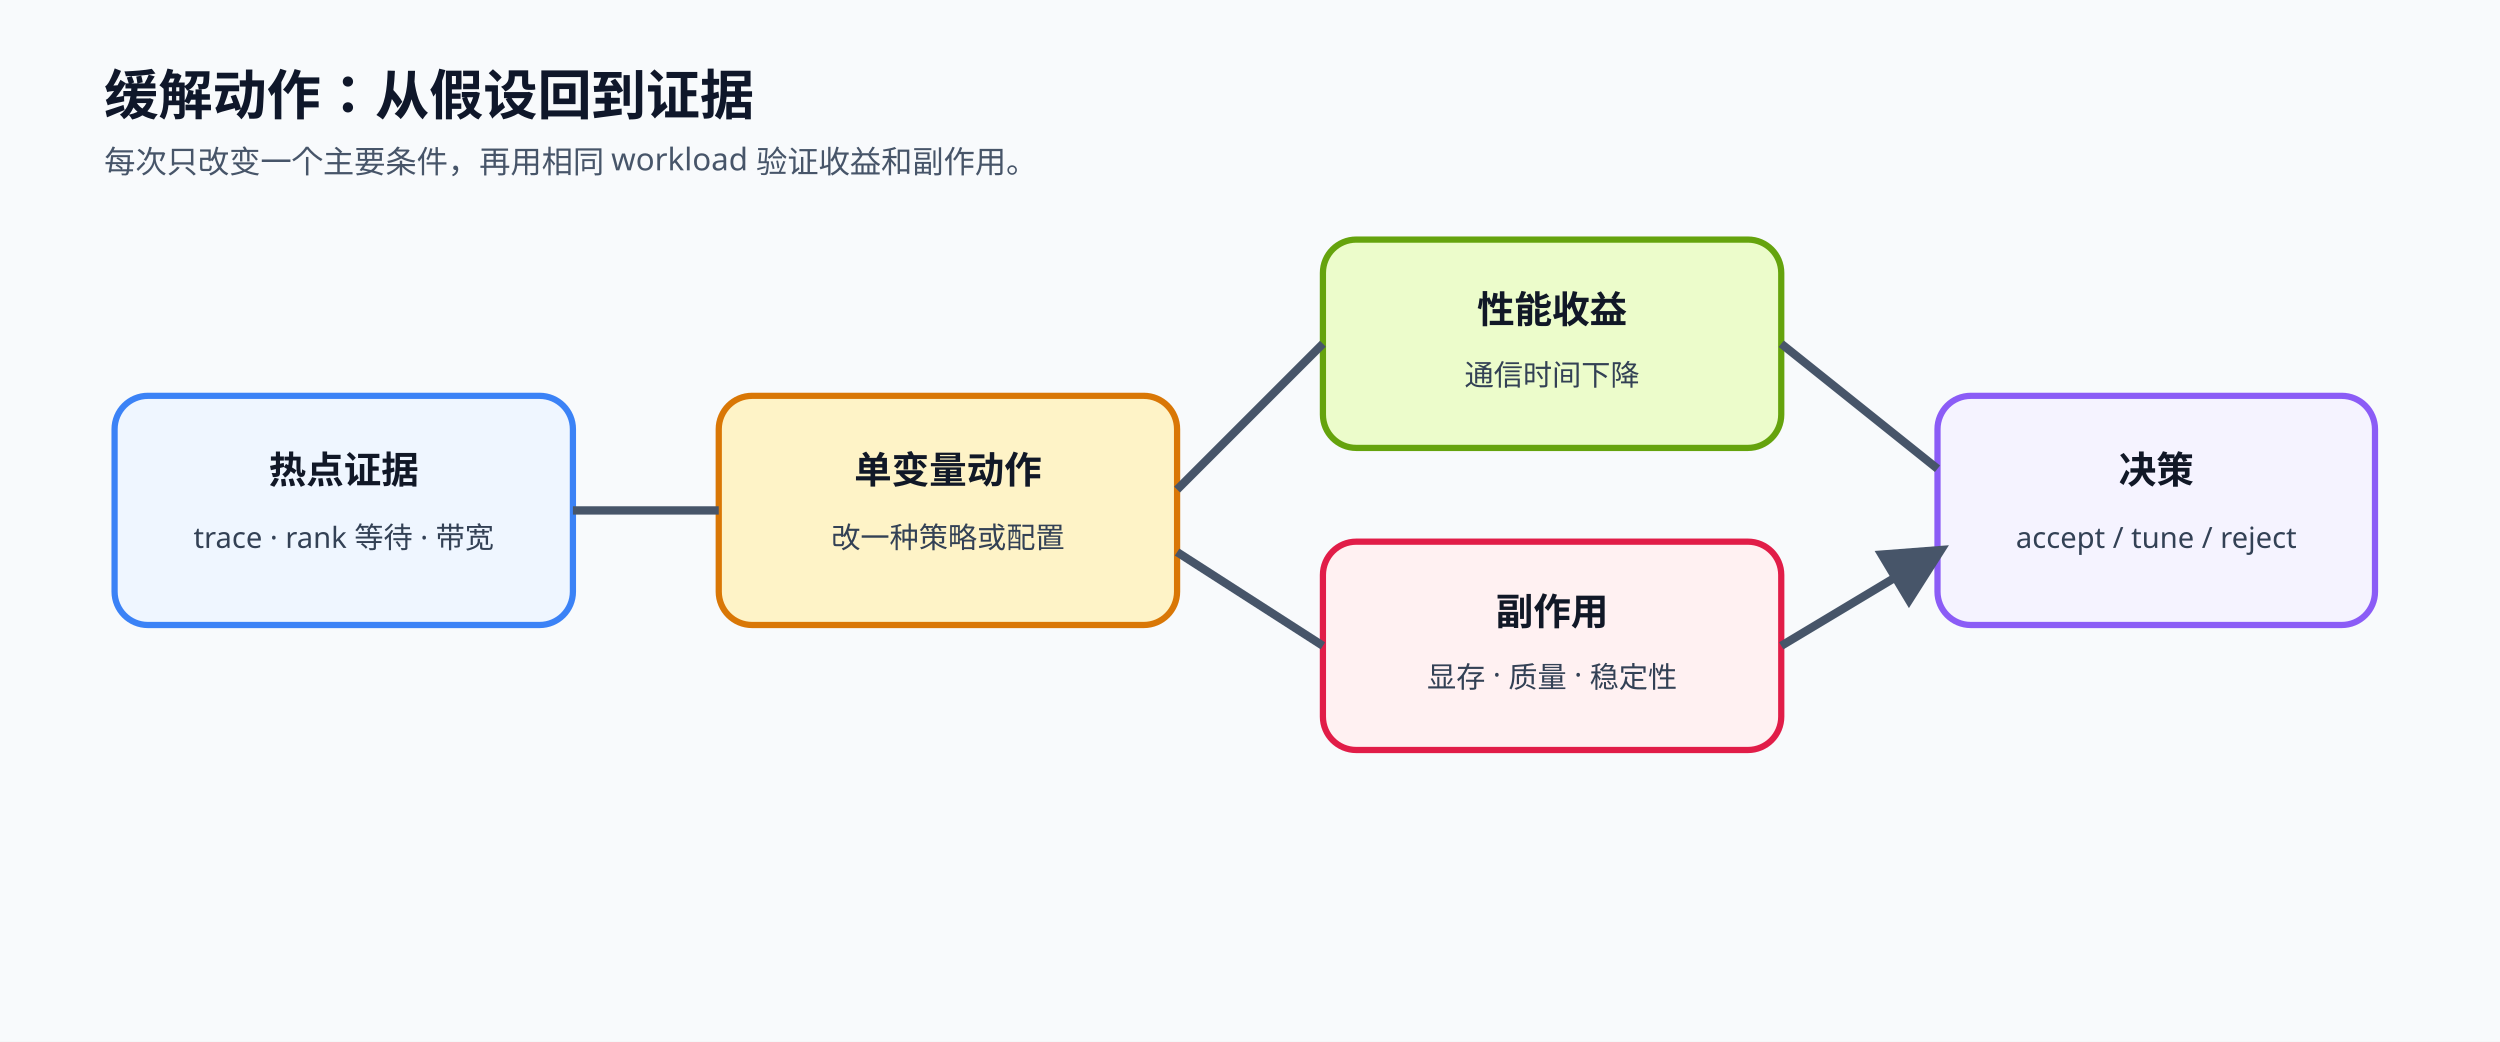
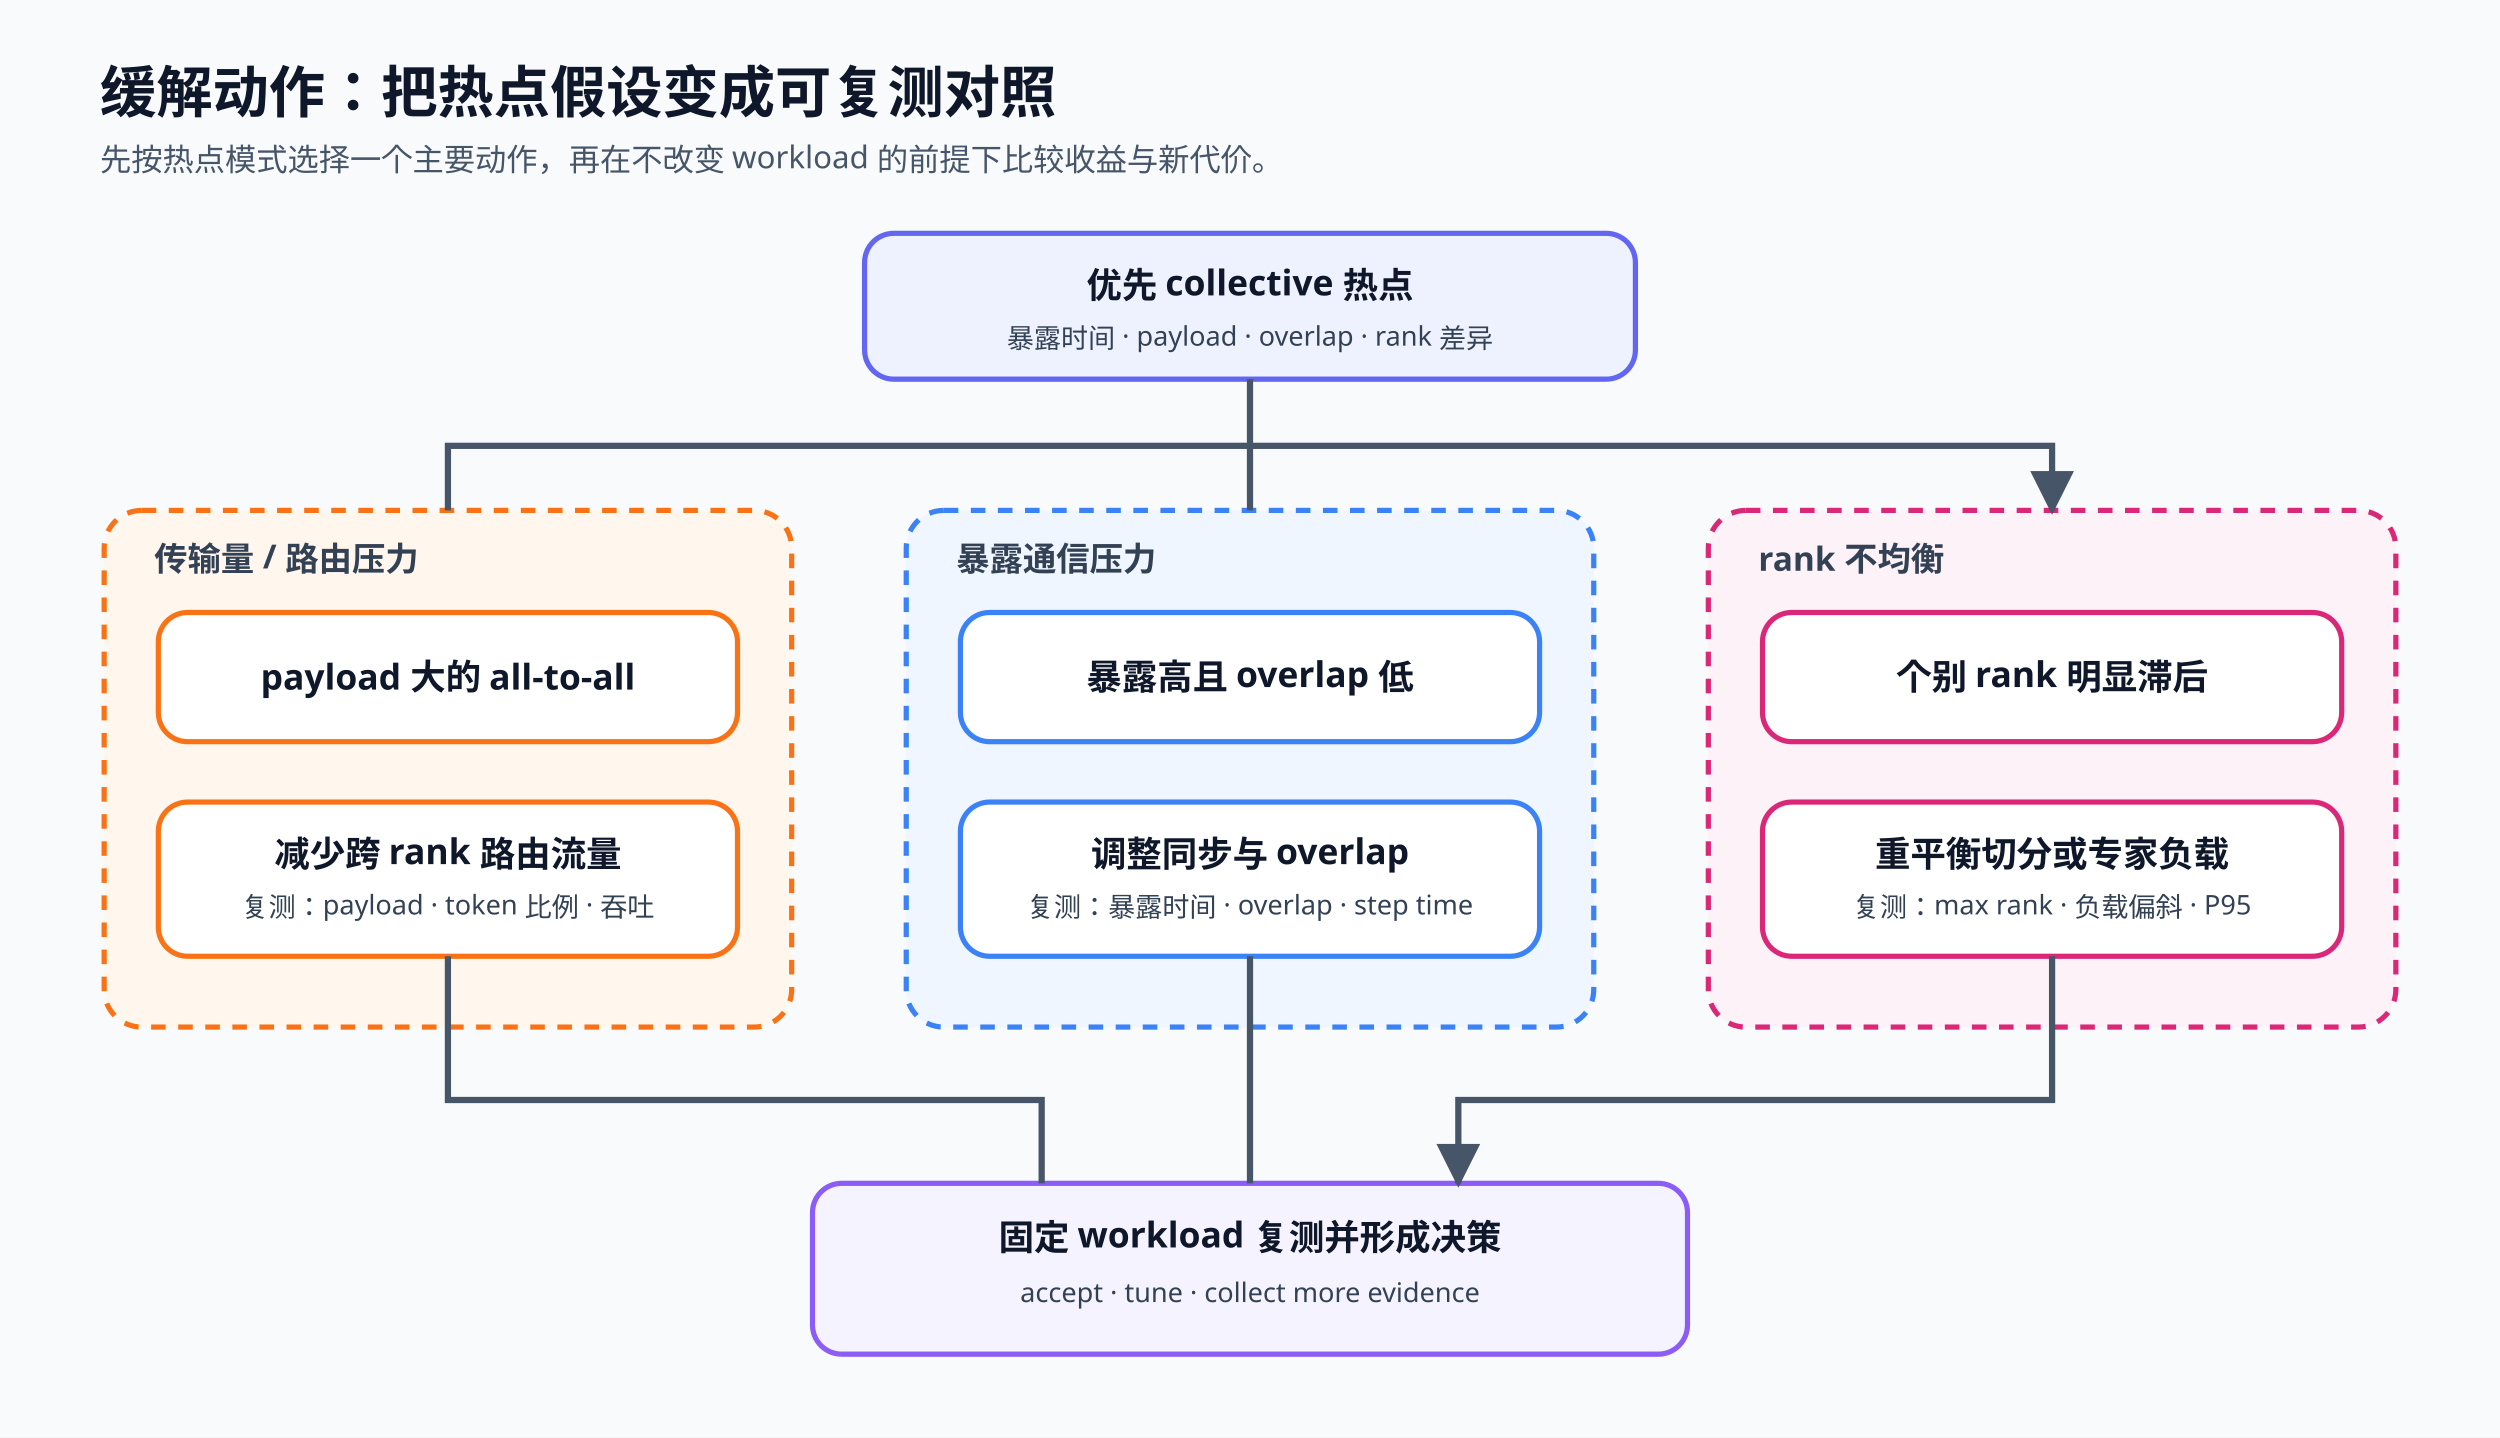
- <svg xmlns="http://www.w3.org/2000/svg" viewBox="0 0 1200 500" role="img" aria-labelledby="t d">
+ <svg xmlns="http://www.w3.org/2000/svg" viewBox="0 0 1200 690" role="img" aria-labelledby="title desc">
  <defs>
-     <marker id="a" viewBox="0 0 10 10" refX="8" refY="5" markerWidth="8" markerHeight="8" orient="auto">
+     <marker id="arrow" viewBox="0 0 10 10" refX="9" refY="5" markerWidth="7" markerHeight="7" orient="auto">
      <path d="M0 0L10 5L0 10Z" fill="#475569" />
    </marker>
-     <style>.h{font:700 26px "Noto Sans SC","Microsoft YaHei",sans-serif;fill:#0f172a}.s{font:500 15px "Noto Sans SC","Microsoft YaHei",sans-serif;fill:#475569}.l{font:700 18px "Noto Sans SC","Microsoft YaHei",sans-serif;fill:#111827}.b{font:500 14px "Noto Sans SC","Microsoft YaHei",sans-serif;fill:#334155}.box{stroke-width:3;rx:16}.f{stroke:#475569;stroke-width:4;fill:none;marker-end:url(#a)}</style>
+     <style>.title{font:700 27px "Noto Sans SC","Microsoft YaHei",sans-serif;fill:#0f172a}.sub{font:500 15px "Noto Sans SC","Microsoft YaHei",sans-serif;fill:#475569}.group{font:700 16px "Noto Sans SC","Microsoft YaHei",sans-serif;fill:#334155}.node{font:700 17px "Noto Sans SC","Microsoft YaHei",sans-serif;fill:#0f172a}.body{font:500 13px "Noto Sans SC","Microsoft YaHei",sans-serif;fill:#334155}.box{stroke-width:2.5;rx:14}.shell{stroke-width:2.5;stroke-dasharray:7 6;rx:18}.arrow{stroke:#475569;stroke-width:3;fill:none;marker-end:url(#arrow)}</style>
  </defs>
-   <rect width="1200" height="500" fill="#f8fafc" />
-   <text x="50" y="55" class="h">缓解动作：从假设回到证据</text>
-   <text x="50" y="83" class="s">每次只改变一个主要条件，再用相同 workload 验证收益和副作用。</text>
-   <rect x="55" y="190" width="220" height="110" class="box" fill="#eff6ff" stroke="#3b82f6" />
-   <text x="165" y="232" text-anchor="middle" class="l">热点证据</text>
-   <text x="165" y="263" text-anchor="middle" class="b">trace · rank 等待 · 带宽</text>
-   <rect x="345" y="190" width="220" height="110" class="box" fill="#fef3c7" stroke="#d97706" />
-   <text x="455" y="232" text-anchor="middle" class="l">单变量动作</text>
-   <text x="455" y="263" text-anchor="middle" class="b">改一种策略或配置</text>
-   <rect x="635" y="115" width="220" height="100" class="box" fill="#ecfccb" stroke="#65a30d" />
-   <text x="745" y="155" text-anchor="middle" class="l">性能收益</text>
-   <text x="745" y="185" text-anchor="middle" class="b">通信时间下降</text>
-   <rect x="635" y="260" width="220" height="100" class="box" fill="#fff1f2" stroke="#e11d48" />
-   <text x="745" y="300" text-anchor="middle" class="l">副作用</text>
-   <text x="745" y="330" text-anchor="middle" class="b">显存 · 质量 · 稳定性</text>
-   <rect x="930" y="190" width="210" height="110" class="box" fill="#f5f3ff" stroke="#8b5cf6" />
-   <text x="1035" y="232" text-anchor="middle" class="l">决策</text>
-   <text x="1035" y="263" text-anchor="middle" class="b">accept / tune / reject</text>
-   <path d="M275 245H345M565 235L635 165M565 265L635 310M855 165L930 225M855 310L930 265" class="f" />
+   <rect width="1200" height="690" fill="#f8fafc" />
+   <text x="48" y="54" class="title">缓解动作：把热点假设变成可复测对照</text>
+   <text x="48" y="82" class="sub">先按热点模式选择一个主要动作，再在不改变 workload 的前提下比较收益与新代价。</text>
+   <rect x="415" y="112" width="370" height="70" class="box" fill="#eef2ff" stroke="#6366f1" />
+   <text x="600" y="143" text-anchor="middle" class="node">优先 collective 热点</text>
+   <text x="600" y="167" text-anchor="middle" class="body">暴露时间 · payload · overlap · rank 差异</text>
+   <rect x="50" y="245" width="330" height="248" class="shell" fill="#fff7ed" stroke="#f97316" />
+   <text x="74" y="274" class="group">传输量 / 路由压力</text>
+   <rect x="76" y="294" width="278" height="62" class="box" fill="#fff" stroke="#f97316" />
+   <text x="215" y="331" text-anchor="middle" class="node">payload 大的 all-to-all</text>
+   <rect x="76" y="385" width="278" height="74" class="box" fill="#fff" stroke="#f97316" />
+   <text x="215" y="416" text-anchor="middle" class="node">减少跨 rank 路由流量</text>
+   <text x="215" y="440" text-anchor="middle" class="body">复测：payload · token 比例 · 吞吐</text>
+   <rect x="435" y="245" width="330" height="248" class="shell" fill="#eff6ff" stroke="#3b82f6" />
+   <text x="459" y="274" class="group">暴露通信压力</text>
+   <rect x="461" y="294" width="278" height="62" class="box" fill="#fff" stroke="#3b82f6" />
+   <text x="600" y="331" text-anchor="middle" class="node">暴露高且 overlap 低</text>
+   <rect x="461" y="385" width="278" height="74" class="box" fill="#fff" stroke="#3b82f6" />
+   <text x="600" y="416" text-anchor="middle" class="node">调整同步与 overlap</text>
+   <text x="600" y="440" text-anchor="middle" class="body">复测：暴露时间 · overlap · step time</text>
+   <rect x="820" y="245" width="330" height="248" class="shell" fill="#fdf2f8" stroke="#db2777" />
+   <text x="844" y="274" class="group">rank 不均衡</text>
+   <rect x="846" y="294" width="278" height="62" class="box" fill="#fff" stroke="#db2777" />
+   <text x="985" y="331" text-anchor="middle" class="node">个别 rank 明显滞后</text>
+   <rect x="846" y="385" width="278" height="74" class="box" fill="#fff" stroke="#db2777" />
+   <text x="985" y="416" text-anchor="middle" class="node">重平衡切分或专家负载</text>
+   <text x="985" y="440" text-anchor="middle" class="body">复测：max rank · 负载偏斜 · P95</text>
+   <rect x="390" y="568" width="420" height="82" class="box" fill="#f5f3ff" stroke="#8b5cf6" />
+   <text x="600" y="600" text-anchor="middle" class="node">固定 workload 复测并形成决策</text>
+   <text x="600" y="625" text-anchor="middle" class="body">accept · tune · collect more evidence</text>
+   <path d="M600 182V214H215V245M600 214V245M600 214H985V245" class="arrow" />
+   <path d="M215 459V528H500V568M600 459V568M985 459V528H700V568" class="arrow" />
</svg>
